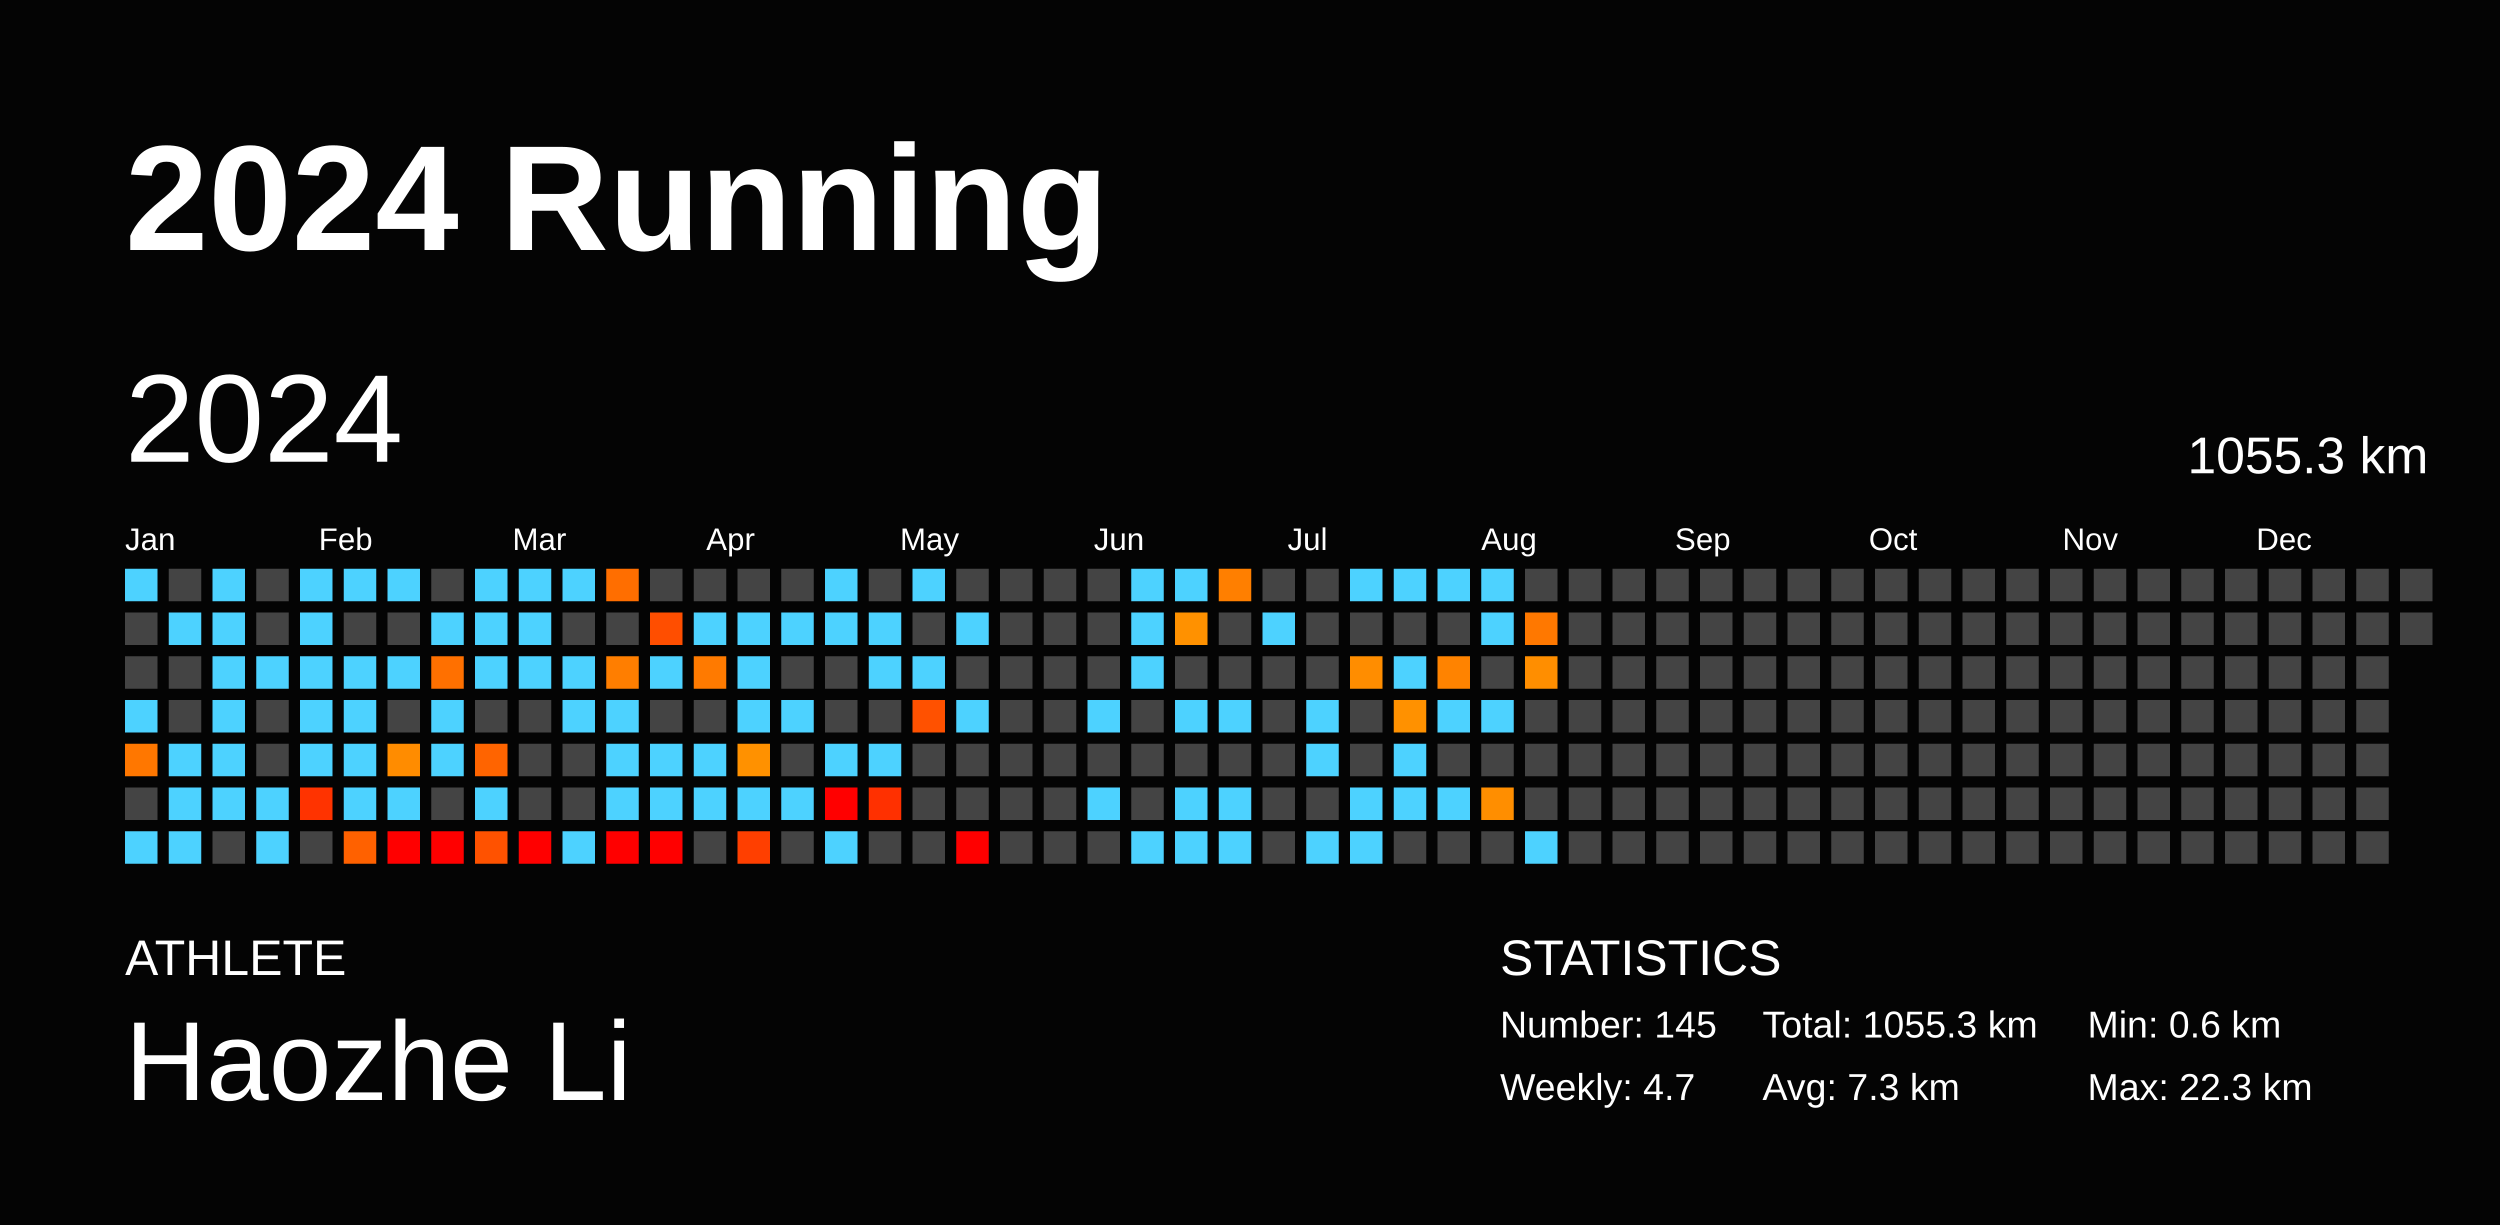
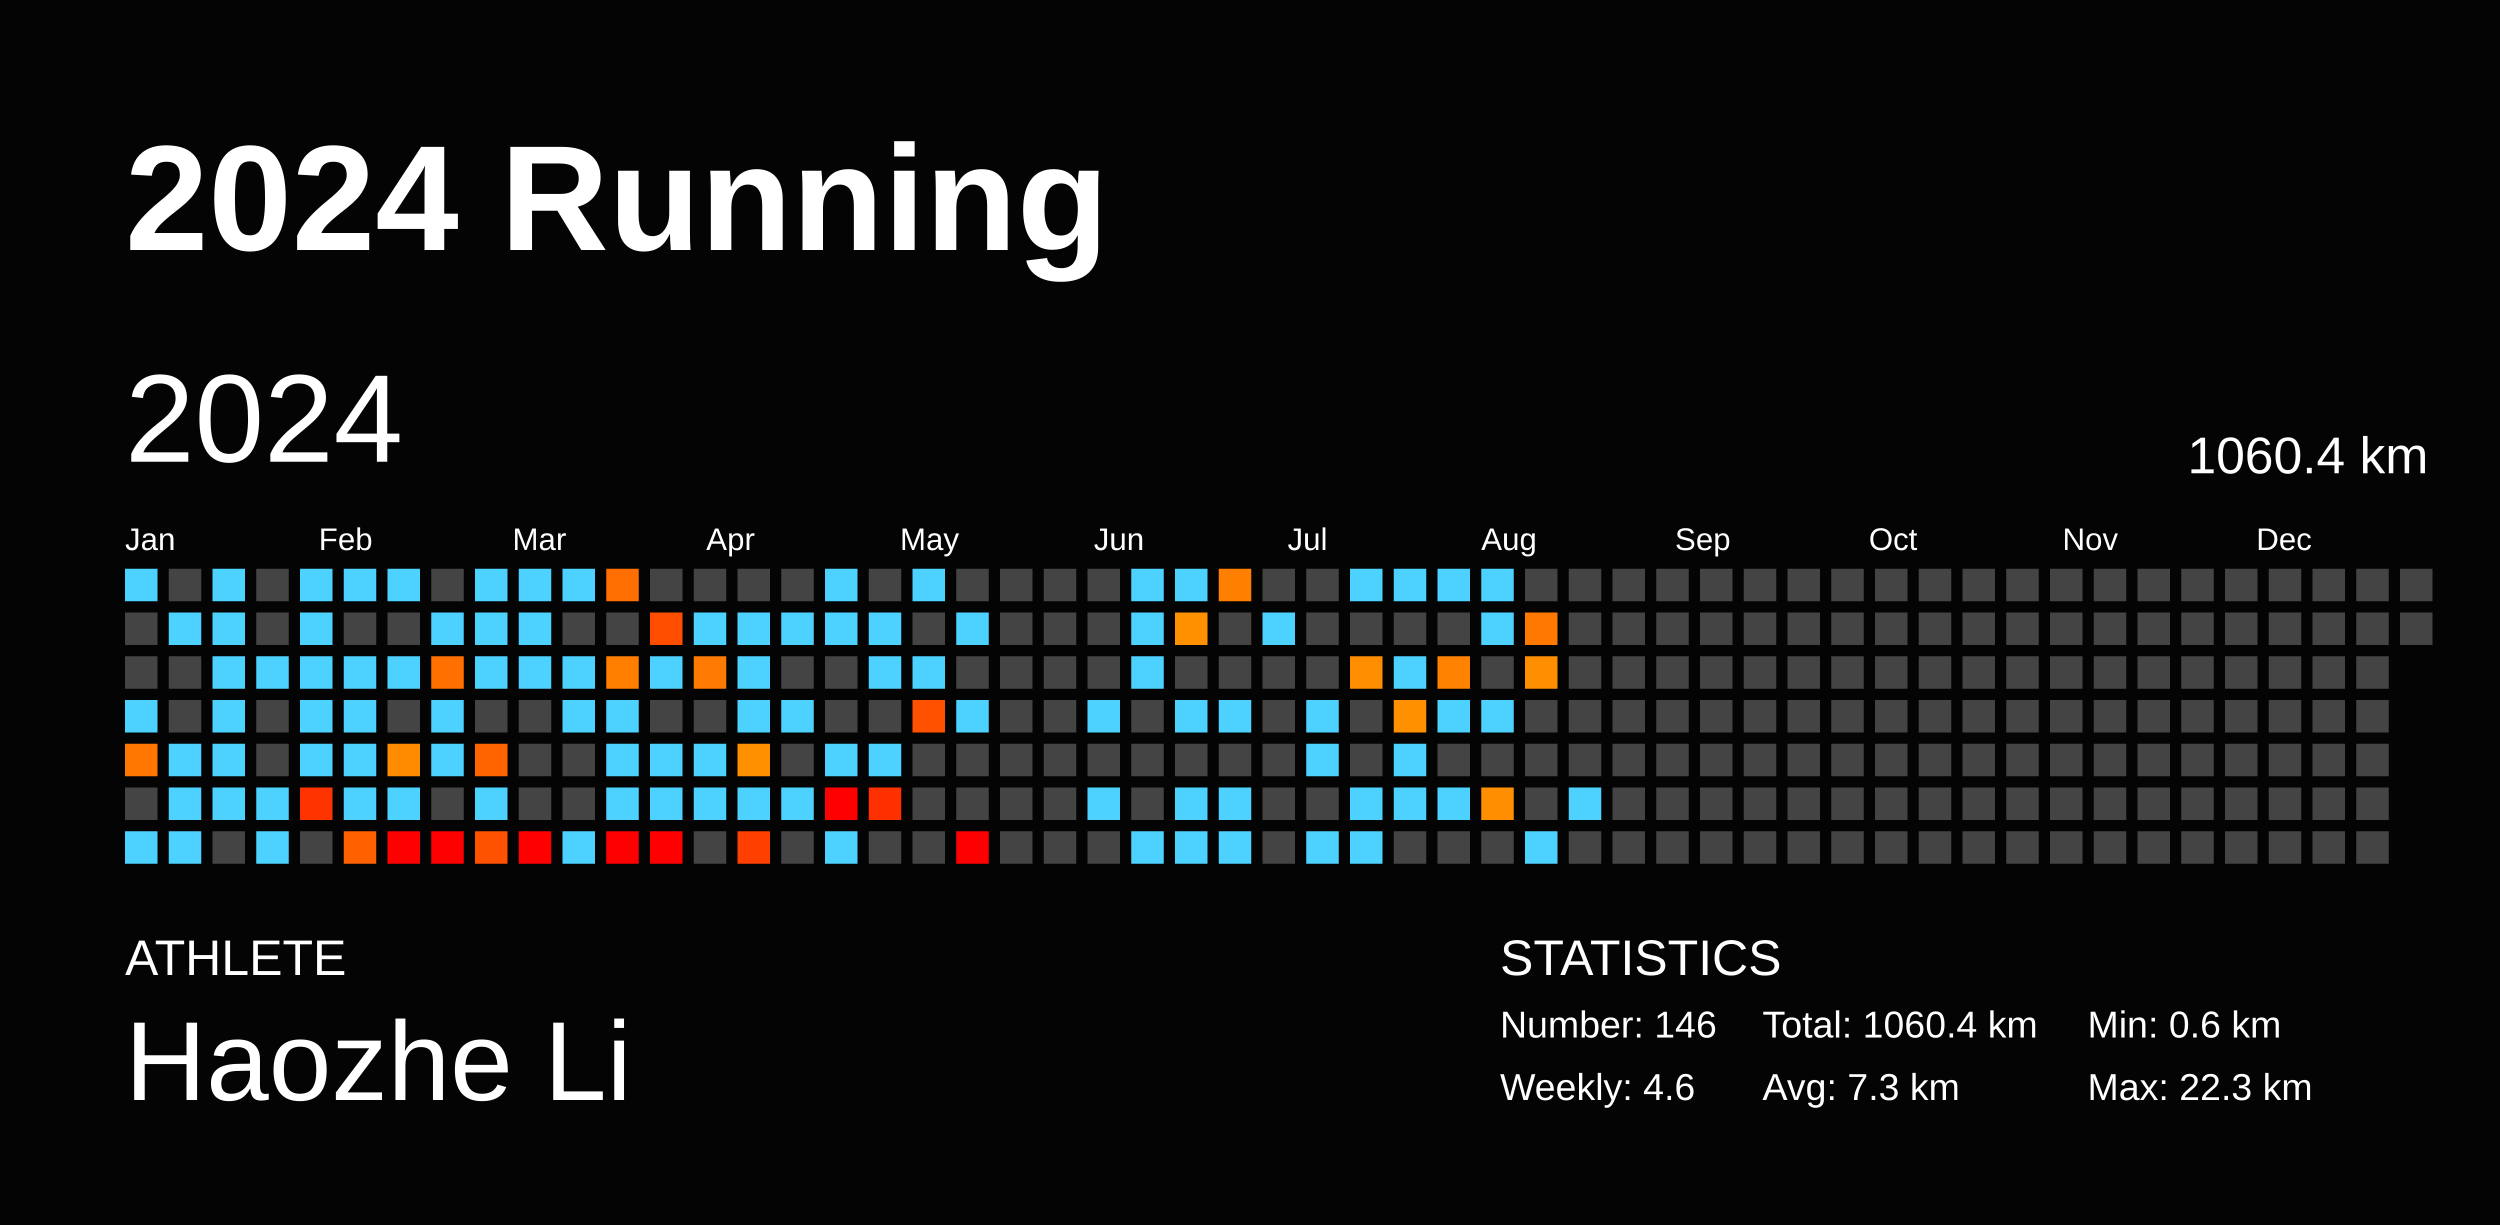
<svg xmlns="http://www.w3.org/2000/svg" baseProfile="full" height="98mm" version="1.1" viewBox="0,0,200,98" width="200mm">
  <defs />
  <rect fill="#040404" height="98" width="200" x="0" y="0" />
  <text fill="#FFFFFF" style="font-size:12px; font-family:Arial; font-weight:bold;" x="10" y="20">2024 Running</text>
  <text fill="#FFFFFF" style="font-size:4px; font-family:Arial" x="10" y="78">ATHLETE</text>
  <text fill="#FFFFFF" style="font-size:9px; font-family:Arial" x="10" y="88">Haozhe Li</text>
  <text fill="#FFFFFF" style="font-size:4px; font-family:Arial" x="120" y="78">STATISTICS</text>
-   <text fill="#FFFFFF" style="font-size:3px; font-family:Arial" x="120" y="83">Number: 145</text>
-   <text fill="#FFFFFF" style="font-size:3px; font-family:Arial" x="120" y="88">Weekly: 4.7</text>
-   <text fill="#FFFFFF" style="font-size:3px; font-family:Arial" x="141" y="83">Total: 1055.3 km</text>
+   <text fill="#FFFFFF" style="font-size:3px; font-family:Arial" x="120" y="83">Number: 146</text>
+   <text fill="#FFFFFF" style="font-size:3px; font-family:Arial" x="120" y="88">Weekly: 4.6</text>
+   <text fill="#FFFFFF" style="font-size:3px; font-family:Arial" x="141" y="83">Total: 1060.4 km</text>
  <text fill="#FFFFFF" style="font-size:3px; font-family:Arial" x="141" y="88">Avg: 7.3 km</text>
  <text fill="#FFFFFF" style="font-size:3px; font-family:Arial" x="167" y="83">Min: 0.6 km</text>
  <text fill="#FFFFFF" style="font-size:3px; font-family:Arial" x="167" y="88">Max: 22.3 km</text>
  <text dominant-baseline="hanging" fill="#FFFFFF" style="font-size:10.0px; font-family:Arial;" x="10" y="30">2024</text>
-   <text dominant-baseline="hanging" fill="#FFFFFF" style="font-size:4.125px; font-family:Arial;" x="175" y="35">1055.3 km</text>
+   <text dominant-baseline="hanging" fill="#FFFFFF" style="font-size:4.125px; font-family:Arial;" x="175" y="35">1060.4 km</text>
  <text fill="#FFFFFF" style="font-size:2.5px; font-family:Arial" x="10.0" y="44">Jan</text>
  <text fill="#FFFFFF" style="font-size:2.5px; font-family:Arial" x="25.5" y="44">Feb</text>
  <text fill="#FFFFFF" style="font-size:2.5px; font-family:Arial" x="41.0" y="44">Mar</text>
  <text fill="#FFFFFF" style="font-size:2.5px; font-family:Arial" x="56.5" y="44">Apr</text>
  <text fill="#FFFFFF" style="font-size:2.5px; font-family:Arial" x="72.0" y="44">May</text>
  <text fill="#FFFFFF" style="font-size:2.5px; font-family:Arial" x="87.5" y="44">Jun</text>
  <text fill="#FFFFFF" style="font-size:2.5px; font-family:Arial" x="103.0" y="44">Jul</text>
  <text fill="#FFFFFF" style="font-size:2.5px; font-family:Arial" x="118.5" y="44">Aug</text>
  <text fill="#FFFFFF" style="font-size:2.5px; font-family:Arial" x="134.0" y="44">Sep</text>
  <text fill="#FFFFFF" style="font-size:2.5px; font-family:Arial" x="149.5" y="44">Oct</text>
  <text fill="#FFFFFF" style="font-size:2.5px; font-family:Arial" x="165.0" y="44">Nov</text>
  <text fill="#FFFFFF" style="font-size:2.5px; font-family:Arial" x="180.5" y="44">Dec</text>
  <rect fill="#4dd2ff" height="2.6" width="2.6" x="10.0" y="45.5" />
  <rect fill="#444444" height="2.6" width="2.6" x="10.0" y="49.0" />
  <rect fill="#444444" height="2.6" width="2.6" x="10.0" y="52.5" />
  <rect fill="#4dd2ff" height="2.6" width="2.6" x="10.0" y="56.0" />
  <rect fill="#ff7700" height="2.6" width="2.6" x="10.0" y="59.5" />
  <rect fill="#444444" height="2.6" width="2.6" x="10.0" y="63.0" />
  <rect fill="#4dd2ff" height="2.6" width="2.6" x="10.0" y="66.5" />
  <rect fill="#444444" height="2.6" width="2.6" x="13.5" y="45.5" />
  <rect fill="#4dd2ff" height="2.6" width="2.6" x="13.5" y="49.0" />
  <rect fill="#444444" height="2.6" width="2.6" x="13.5" y="52.5" />
  <rect fill="#444444" height="2.6" width="2.6" x="13.5" y="56.0" />
  <rect fill="#4dd2ff" height="2.6" width="2.6" x="13.5" y="59.5" />
  <rect fill="#4dd2ff" height="2.6" width="2.6" x="13.5" y="63.0" />
  <rect fill="#4dd2ff" height="2.6" width="2.6" x="13.5" y="66.5" />
  <rect fill="#4dd2ff" height="2.6" width="2.6" x="17.0" y="45.5" />
  <rect fill="#4dd2ff" height="2.6" width="2.6" x="17.0" y="49.0" />
  <rect fill="#4dd2ff" height="2.6" width="2.6" x="17.0" y="52.5" />
  <rect fill="#4dd2ff" height="2.6" width="2.6" x="17.0" y="56.0" />
  <rect fill="#4dd2ff" height="2.6" width="2.6" x="17.0" y="59.5" />
  <rect fill="#4dd2ff" height="2.6" width="2.6" x="17.0" y="63.0" />
  <rect fill="#444444" height="2.6" width="2.6" x="17.0" y="66.5" />
  <rect fill="#444444" height="2.6" width="2.6" x="20.5" y="45.5" />
  <rect fill="#444444" height="2.6" width="2.6" x="20.5" y="49.0" />
  <rect fill="#4dd2ff" height="2.6" width="2.6" x="20.5" y="52.5" />
  <rect fill="#444444" height="2.6" width="2.6" x="20.5" y="56.0" />
  <rect fill="#444444" height="2.6" width="2.6" x="20.5" y="59.5" />
  <rect fill="#4dd2ff" height="2.6" width="2.6" x="20.5" y="63.0" />
  <rect fill="#4dd2ff" height="2.6" width="2.6" x="20.5" y="66.5" />
  <rect fill="#4dd2ff" height="2.6" width="2.6" x="24.0" y="45.5" />
  <rect fill="#4dd2ff" height="2.6" width="2.6" x="24.0" y="49.0" />
  <rect fill="#4dd2ff" height="2.6" width="2.6" x="24.0" y="52.5" />
  <rect fill="#4dd2ff" height="2.6" width="2.6" x="24.0" y="56.0" />
  <rect fill="#4dd2ff" height="2.6" width="2.6" x="24.0" y="59.5" />
  <rect fill="#ff3300" height="2.6" width="2.6" x="24.0" y="63.0" />
  <rect fill="#444444" height="2.6" width="2.6" x="24.0" y="66.5" />
  <rect fill="#4dd2ff" height="2.6" width="2.6" x="27.5" y="45.5" />
  <rect fill="#444444" height="2.6" width="2.6" x="27.5" y="49.0" />
  <rect fill="#4dd2ff" height="2.6" width="2.6" x="27.5" y="52.5" />
  <rect fill="#4dd2ff" height="2.6" width="2.6" x="27.5" y="56.0" />
  <rect fill="#4dd2ff" height="2.6" width="2.6" x="27.5" y="59.5" />
  <rect fill="#4dd2ff" height="2.6" width="2.6" x="27.5" y="63.0" />
  <rect fill="#ff6100" height="2.6" width="2.6" x="27.5" y="66.5" />
  <rect fill="#4dd2ff" height="2.6" width="2.6" x="31.0" y="45.5" />
  <rect fill="#444444" height="2.6" width="2.6" x="31.0" y="49.0" />
  <rect fill="#4dd2ff" height="2.6" width="2.6" x="31.0" y="52.5" />
  <rect fill="#444444" height="2.6" width="2.6" x="31.0" y="56.0" />
  <rect fill="#ff8c00" height="2.6" width="2.6" x="31.0" y="59.5" />
  <rect fill="#4dd2ff" height="2.6" width="2.6" x="31.0" y="63.0" />
  <rect fill="red" height="2.6" width="2.6" x="31.0" y="66.5" />
  <rect fill="#444444" height="2.6" width="2.6" x="34.5" y="45.5" />
  <rect fill="#4dd2ff" height="2.6" width="2.6" x="34.5" y="49.0" />
  <rect fill="#ff7000" height="2.6" width="2.6" x="34.5" y="52.5" />
  <rect fill="#4dd2ff" height="2.6" width="2.6" x="34.5" y="56.0" />
  <rect fill="#4dd2ff" height="2.6" width="2.6" x="34.5" y="59.5" />
  <rect fill="#444444" height="2.6" width="2.6" x="34.5" y="63.0" />
  <rect fill="red" height="2.6" width="2.6" x="34.5" y="66.5" />
  <rect fill="#4dd2ff" height="2.6" width="2.6" x="38.0" y="45.5" />
  <rect fill="#4dd2ff" height="2.6" width="2.6" x="38.0" y="49.0" />
  <rect fill="#4dd2ff" height="2.6" width="2.6" x="38.0" y="52.5" />
  <rect fill="#444444" height="2.6" width="2.6" x="38.0" y="56.0" />
  <rect fill="#ff6400" height="2.6" width="2.6" x="38.0" y="59.5" />
  <rect fill="#4dd2ff" height="2.6" width="2.6" x="38.0" y="63.0" />
  <rect fill="#ff5200" height="2.6" width="2.6" x="38.0" y="66.5" />
  <rect fill="#4dd2ff" height="2.6" width="2.6" x="41.5" y="45.5" />
  <rect fill="#4dd2ff" height="2.6" width="2.6" x="41.5" y="49.0" />
  <rect fill="#4dd2ff" height="2.6" width="2.6" x="41.5" y="52.5" />
  <rect fill="#444444" height="2.6" width="2.6" x="41.5" y="56.0" />
  <rect fill="#444444" height="2.6" width="2.6" x="41.5" y="59.5" />
  <rect fill="#444444" height="2.6" width="2.6" x="41.5" y="63.0" />
  <rect fill="red" height="2.6" width="2.6" x="41.5" y="66.5" />
  <rect fill="#4dd2ff" height="2.6" width="2.6" x="45.0" y="45.5" />
  <rect fill="#444444" height="2.6" width="2.6" x="45.0" y="49.0" />
  <rect fill="#4dd2ff" height="2.6" width="2.6" x="45.0" y="52.5" />
  <rect fill="#4dd2ff" height="2.6" width="2.6" x="45.0" y="56.0" />
  <rect fill="#444444" height="2.6" width="2.6" x="45.0" y="59.5" />
  <rect fill="#444444" height="2.6" width="2.6" x="45.0" y="63.0" />
  <rect fill="#4dd2ff" height="2.6" width="2.6" x="45.0" y="66.5" />
  <rect fill="#ff6e00" height="2.6" width="2.6" x="48.5" y="45.5" />
  <rect fill="#444444" height="2.6" width="2.6" x="48.5" y="49.0" />
  <rect fill="#ff7e00" height="2.6" width="2.6" x="48.5" y="52.5" />
  <rect fill="#4dd2ff" height="2.6" width="2.6" x="48.5" y="56.0" />
  <rect fill="#4dd2ff" height="2.6" width="2.6" x="48.5" y="59.5" />
  <rect fill="#4dd2ff" height="2.6" width="2.6" x="48.5" y="63.0" />
  <rect fill="red" height="2.6" width="2.6" x="48.5" y="66.5" />
  <rect fill="#444444" height="2.6" width="2.6" x="52.0" y="45.5" />
  <rect fill="#ff4e00" height="2.6" width="2.6" x="52.0" y="49.0" />
  <rect fill="#4dd2ff" height="2.6" width="2.6" x="52.0" y="52.5" />
  <rect fill="#444444" height="2.6" width="2.6" x="52.0" y="56.0" />
  <rect fill="#4dd2ff" height="2.6" width="2.6" x="52.0" y="59.5" />
  <rect fill="#4dd2ff" height="2.6" width="2.6" x="52.0" y="63.0" />
  <rect fill="red" height="2.6" width="2.6" x="52.0" y="66.5" />
  <rect fill="#444444" height="2.6" width="2.6" x="55.5" y="45.5" />
  <rect fill="#4dd2ff" height="2.6" width="2.6" x="55.5" y="49.0" />
  <rect fill="#ff7a00" height="2.6" width="2.6" x="55.5" y="52.5" />
  <rect fill="#444444" height="2.6" width="2.6" x="55.5" y="56.0" />
  <rect fill="#4dd2ff" height="2.6" width="2.6" x="55.5" y="59.5" />
  <rect fill="#4dd2ff" height="2.6" width="2.6" x="55.5" y="63.0" />
  <rect fill="#444444" height="2.6" width="2.6" x="55.5" y="66.5" />
  <rect fill="#444444" height="2.6" width="2.6" x="59.0" y="45.5" />
  <rect fill="#4dd2ff" height="2.6" width="2.6" x="59.0" y="49.0" />
  <rect fill="#4dd2ff" height="2.6" width="2.6" x="59.0" y="52.5" />
  <rect fill="#4dd2ff" height="2.6" width="2.6" x="59.0" y="56.0" />
  <rect fill="#ff9100" height="2.6" width="2.6" x="59.0" y="59.5" />
  <rect fill="#4dd2ff" height="2.6" width="2.6" x="59.0" y="63.0" />
  <rect fill="#ff3f00" height="2.6" width="2.6" x="59.0" y="66.5" />
  <rect fill="#444444" height="2.6" width="2.6" x="62.5" y="45.5" />
  <rect fill="#4dd2ff" height="2.6" width="2.6" x="62.5" y="49.0" />
  <rect fill="#444444" height="2.6" width="2.6" x="62.5" y="52.5" />
  <rect fill="#4dd2ff" height="2.6" width="2.6" x="62.5" y="56.0" />
  <rect fill="#444444" height="2.6" width="2.6" x="62.5" y="59.5" />
  <rect fill="#4dd2ff" height="2.6" width="2.6" x="62.5" y="63.0" />
  <rect fill="#444444" height="2.6" width="2.6" x="62.5" y="66.5" />
  <rect fill="#4dd2ff" height="2.6" width="2.6" x="66.0" y="45.5" />
  <rect fill="#4dd2ff" height="2.6" width="2.6" x="66.0" y="49.0" />
  <rect fill="#444444" height="2.6" width="2.6" x="66.0" y="52.5" />
  <rect fill="#444444" height="2.6" width="2.6" x="66.0" y="56.0" />
  <rect fill="#4dd2ff" height="2.6" width="2.6" x="66.0" y="59.5" />
  <rect fill="red" height="2.6" width="2.6" x="66.0" y="63.0" />
  <rect fill="#4dd2ff" height="2.6" width="2.6" x="66.0" y="66.5" />
  <rect fill="#444444" height="2.6" width="2.6" x="69.5" y="45.5" />
  <rect fill="#4dd2ff" height="2.6" width="2.6" x="69.5" y="49.0" />
  <rect fill="#4dd2ff" height="2.6" width="2.6" x="69.5" y="52.5" />
  <rect fill="#444444" height="2.6" width="2.6" x="69.5" y="56.0" />
  <rect fill="#4dd2ff" height="2.6" width="2.6" x="69.5" y="59.5" />
  <rect fill="#ff3000" height="2.6" width="2.6" x="69.5" y="63.0" />
  <rect fill="#444444" height="2.6" width="2.6" x="69.5" y="66.5" />
  <rect fill="#4dd2ff" height="2.6" width="2.6" x="73.0" y="45.5" />
  <rect fill="#444444" height="2.6" width="2.6" x="73.0" y="49.0" />
  <rect fill="#4dd2ff" height="2.6" width="2.6" x="73.0" y="52.5" />
  <rect fill="#ff5100" height="2.6" width="2.6" x="73.0" y="56.0" />
  <rect fill="#444444" height="2.6" width="2.6" x="73.0" y="59.5" />
  <rect fill="#444444" height="2.6" width="2.6" x="73.0" y="63.0" />
  <rect fill="#444444" height="2.6" width="2.6" x="73.0" y="66.5" />
  <rect fill="#444444" height="2.6" width="2.6" x="76.5" y="45.5" />
  <rect fill="#4dd2ff" height="2.6" width="2.6" x="76.5" y="49.0" />
  <rect fill="#444444" height="2.6" width="2.6" x="76.5" y="52.5" />
  <rect fill="#4dd2ff" height="2.6" width="2.6" x="76.5" y="56.0" />
  <rect fill="#444444" height="2.6" width="2.6" x="76.5" y="59.5" />
  <rect fill="#444444" height="2.6" width="2.6" x="76.5" y="63.0" />
  <rect fill="red" height="2.6" width="2.6" x="76.5" y="66.5" />
  <rect fill="#444444" height="2.6" width="2.6" x="80.0" y="45.5" />
  <rect fill="#444444" height="2.6" width="2.6" x="80.0" y="49.0" />
  <rect fill="#444444" height="2.6" width="2.6" x="80.0" y="52.5" />
  <rect fill="#444444" height="2.6" width="2.6" x="80.0" y="56.0" />
  <rect fill="#444444" height="2.6" width="2.6" x="80.0" y="59.5" />
  <rect fill="#444444" height="2.6" width="2.6" x="80.0" y="63.0" />
  <rect fill="#444444" height="2.6" width="2.6" x="80.0" y="66.5" />
  <rect fill="#444444" height="2.6" width="2.6" x="83.5" y="45.5" />
  <rect fill="#444444" height="2.6" width="2.6" x="83.5" y="49.0" />
  <rect fill="#444444" height="2.6" width="2.6" x="83.5" y="52.5" />
  <rect fill="#444444" height="2.6" width="2.6" x="83.5" y="56.0" />
  <rect fill="#444444" height="2.6" width="2.6" x="83.5" y="59.5" />
  <rect fill="#444444" height="2.6" width="2.6" x="83.5" y="63.0" />
  <rect fill="#444444" height="2.6" width="2.6" x="83.5" y="66.5" />
  <rect fill="#444444" height="2.6" width="2.6" x="87.0" y="45.5" />
  <rect fill="#444444" height="2.6" width="2.6" x="87.0" y="49.0" />
  <rect fill="#444444" height="2.6" width="2.6" x="87.0" y="52.5" />
  <rect fill="#4dd2ff" height="2.6" width="2.6" x="87.0" y="56.0" />
  <rect fill="#444444" height="2.6" width="2.6" x="87.0" y="59.5" />
  <rect fill="#4dd2ff" height="2.6" width="2.6" x="87.0" y="63.0" />
  <rect fill="#444444" height="2.6" width="2.6" x="87.0" y="66.5" />
  <rect fill="#4dd2ff" height="2.6" width="2.6" x="90.5" y="45.5" />
  <rect fill="#4dd2ff" height="2.6" width="2.6" x="90.5" y="49.0" />
  <rect fill="#4dd2ff" height="2.6" width="2.6" x="90.5" y="52.5" />
  <rect fill="#444444" height="2.6" width="2.6" x="90.5" y="56.0" />
  <rect fill="#444444" height="2.6" width="2.6" x="90.5" y="59.5" />
  <rect fill="#444444" height="2.6" width="2.6" x="90.5" y="63.0" />
  <rect fill="#4dd2ff" height="2.6" width="2.6" x="90.5" y="66.5" />
  <rect fill="#4dd2ff" height="2.6" width="2.6" x="94.0" y="45.5" />
  <rect fill="#ff9100" height="2.6" width="2.6" x="94.0" y="49.0" />
  <rect fill="#444444" height="2.6" width="2.6" x="94.0" y="52.5" />
  <rect fill="#4dd2ff" height="2.6" width="2.6" x="94.0" y="56.0" />
  <rect fill="#444444" height="2.6" width="2.6" x="94.0" y="59.5" />
  <rect fill="#4dd2ff" height="2.6" width="2.6" x="94.0" y="63.0" />
  <rect fill="#4dd2ff" height="2.6" width="2.6" x="94.0" y="66.5" />
  <rect fill="#ff7f00" height="2.6" width="2.6" x="97.5" y="45.5" />
  <rect fill="#444444" height="2.6" width="2.6" x="97.5" y="49.0" />
  <rect fill="#444444" height="2.6" width="2.6" x="97.5" y="52.5" />
  <rect fill="#4dd2ff" height="2.6" width="2.6" x="97.5" y="56.0" />
  <rect fill="#444444" height="2.6" width="2.6" x="97.5" y="59.5" />
  <rect fill="#4dd2ff" height="2.6" width="2.6" x="97.5" y="63.0" />
  <rect fill="#4dd2ff" height="2.6" width="2.6" x="97.5" y="66.5" />
  <rect fill="#444444" height="2.6" width="2.6" x="101.0" y="45.5" />
  <rect fill="#4dd2ff" height="2.6" width="2.6" x="101.0" y="49.0" />
  <rect fill="#444444" height="2.6" width="2.6" x="101.0" y="52.5" />
  <rect fill="#444444" height="2.6" width="2.6" x="101.0" y="56.0" />
  <rect fill="#444444" height="2.6" width="2.6" x="101.0" y="59.5" />
  <rect fill="#444444" height="2.6" width="2.6" x="101.0" y="63.0" />
  <rect fill="#444444" height="2.6" width="2.6" x="101.0" y="66.5" />
  <rect fill="#444444" height="2.6" width="2.6" x="104.5" y="45.5" />
  <rect fill="#444444" height="2.6" width="2.6" x="104.5" y="49.0" />
  <rect fill="#444444" height="2.6" width="2.6" x="104.5" y="52.5" />
  <rect fill="#4dd2ff" height="2.6" width="2.6" x="104.5" y="56.0" />
  <rect fill="#4dd2ff" height="2.6" width="2.6" x="104.5" y="59.5" />
  <rect fill="#444444" height="2.6" width="2.6" x="104.5" y="63.0" />
  <rect fill="#4dd2ff" height="2.6" width="2.6" x="104.5" y="66.5" />
  <rect fill="#4dd2ff" height="2.6" width="2.6" x="108.0" y="45.5" />
  <rect fill="#444444" height="2.6" width="2.6" x="108.0" y="49.0" />
  <rect fill="#ff8d00" height="2.6" width="2.6" x="108.0" y="52.5" />
  <rect fill="#444444" height="2.6" width="2.6" x="108.0" y="56.0" />
  <rect fill="#444444" height="2.6" width="2.6" x="108.0" y="59.5" />
  <rect fill="#4dd2ff" height="2.6" width="2.6" x="108.0" y="63.0" />
  <rect fill="#4dd2ff" height="2.6" width="2.6" x="108.0" y="66.5" />
  <rect fill="#4dd2ff" height="2.6" width="2.6" x="111.5" y="45.5" />
  <rect fill="#444444" height="2.6" width="2.6" x="111.5" y="49.0" />
  <rect fill="#4dd2ff" height="2.6" width="2.6" x="111.5" y="52.5" />
  <rect fill="#ff9100" height="2.6" width="2.6" x="111.5" y="56.0" />
  <rect fill="#4dd2ff" height="2.6" width="2.6" x="111.5" y="59.5" />
  <rect fill="#4dd2ff" height="2.6" width="2.6" x="111.5" y="63.0" />
  <rect fill="#444444" height="2.6" width="2.6" x="111.5" y="66.5" />
  <rect fill="#4dd2ff" height="2.6" width="2.6" x="115.0" y="45.5" />
  <rect fill="#444444" height="2.6" width="2.6" x="115.0" y="49.0" />
  <rect fill="#ff8300" height="2.6" width="2.6" x="115.0" y="52.5" />
  <rect fill="#4dd2ff" height="2.6" width="2.6" x="115.0" y="56.0" />
  <rect fill="#444444" height="2.6" width="2.6" x="115.0" y="59.5" />
  <rect fill="#4dd2ff" height="2.6" width="2.6" x="115.0" y="63.0" />
  <rect fill="#444444" height="2.6" width="2.6" x="115.0" y="66.5" />
  <rect fill="#4dd2ff" height="2.6" width="2.6" x="118.5" y="45.5" />
  <rect fill="#4dd2ff" height="2.6" width="2.6" x="118.5" y="49.0" />
  <rect fill="#444444" height="2.6" width="2.6" x="118.5" y="52.5" />
  <rect fill="#4dd2ff" height="2.6" width="2.6" x="118.5" y="56.0" />
  <rect fill="#444444" height="2.6" width="2.6" x="118.5" y="59.5" />
  <rect fill="#ff8e00" height="2.6" width="2.6" x="118.5" y="63.0" />
  <rect fill="#444444" height="2.6" width="2.6" x="118.5" y="66.5" />
  <rect fill="#444444" height="2.6" width="2.6" x="122.0" y="45.5" />
  <rect fill="#ff7800" height="2.6" width="2.6" x="122.0" y="49.0" />
  <rect fill="#ff8e00" height="2.6" width="2.6" x="122.0" y="52.5" />
  <rect fill="#444444" height="2.6" width="2.6" x="122.0" y="56.0" />
  <rect fill="#444444" height="2.6" width="2.6" x="122.0" y="59.5" />
  <rect fill="#444444" height="2.6" width="2.6" x="122.0" y="63.0" />
  <rect fill="#4dd2ff" height="2.6" width="2.6" x="122.0" y="66.5" />
  <rect fill="#444444" height="2.6" width="2.6" x="125.5" y="45.5" />
  <rect fill="#444444" height="2.6" width="2.6" x="125.5" y="49.0" />
  <rect fill="#444444" height="2.6" width="2.6" x="125.5" y="52.5" />
  <rect fill="#444444" height="2.6" width="2.6" x="125.5" y="56.0" />
  <rect fill="#444444" height="2.6" width="2.6" x="125.5" y="59.5" />
-   <rect fill="#444444" height="2.6" width="2.6" x="125.5" y="63.0" />
+   <rect fill="#4dd2ff" height="2.6" width="2.6" x="125.5" y="63.0" />
  <rect fill="#444444" height="2.6" width="2.6" x="125.5" y="66.5" />
  <rect fill="#444444" height="2.6" width="2.6" x="129.0" y="45.5" />
  <rect fill="#444444" height="2.6" width="2.6" x="129.0" y="49.0" />
  <rect fill="#444444" height="2.6" width="2.6" x="129.0" y="52.5" />
  <rect fill="#444444" height="2.6" width="2.6" x="129.0" y="56.0" />
  <rect fill="#444444" height="2.6" width="2.6" x="129.0" y="59.5" />
  <rect fill="#444444" height="2.6" width="2.6" x="129.0" y="63.0" />
  <rect fill="#444444" height="2.6" width="2.6" x="129.0" y="66.5" />
  <rect fill="#444444" height="2.6" width="2.6" x="132.5" y="45.5" />
  <rect fill="#444444" height="2.6" width="2.6" x="132.5" y="49.0" />
  <rect fill="#444444" height="2.6" width="2.6" x="132.5" y="52.5" />
  <rect fill="#444444" height="2.6" width="2.6" x="132.5" y="56.0" />
  <rect fill="#444444" height="2.6" width="2.6" x="132.5" y="59.5" />
  <rect fill="#444444" height="2.6" width="2.6" x="132.5" y="63.0" />
  <rect fill="#444444" height="2.6" width="2.6" x="132.5" y="66.5" />
  <rect fill="#444444" height="2.6" width="2.6" x="136.0" y="45.5" />
  <rect fill="#444444" height="2.6" width="2.6" x="136.0" y="49.0" />
  <rect fill="#444444" height="2.6" width="2.6" x="136.0" y="52.5" />
  <rect fill="#444444" height="2.6" width="2.6" x="136.0" y="56.0" />
  <rect fill="#444444" height="2.6" width="2.6" x="136.0" y="59.5" />
  <rect fill="#444444" height="2.6" width="2.6" x="136.0" y="63.0" />
  <rect fill="#444444" height="2.6" width="2.6" x="136.0" y="66.5" />
  <rect fill="#444444" height="2.6" width="2.6" x="139.5" y="45.5" />
  <rect fill="#444444" height="2.6" width="2.6" x="139.5" y="49.0" />
  <rect fill="#444444" height="2.6" width="2.6" x="139.5" y="52.5" />
  <rect fill="#444444" height="2.6" width="2.6" x="139.5" y="56.0" />
  <rect fill="#444444" height="2.6" width="2.6" x="139.5" y="59.5" />
  <rect fill="#444444" height="2.6" width="2.6" x="139.5" y="63.0" />
  <rect fill="#444444" height="2.6" width="2.6" x="139.5" y="66.5" />
  <rect fill="#444444" height="2.6" width="2.6" x="143.0" y="45.5" />
  <rect fill="#444444" height="2.6" width="2.6" x="143.0" y="49.0" />
  <rect fill="#444444" height="2.6" width="2.6" x="143.0" y="52.5" />
  <rect fill="#444444" height="2.6" width="2.6" x="143.0" y="56.0" />
  <rect fill="#444444" height="2.6" width="2.6" x="143.0" y="59.5" />
  <rect fill="#444444" height="2.6" width="2.6" x="143.0" y="63.0" />
  <rect fill="#444444" height="2.6" width="2.6" x="143.0" y="66.5" />
  <rect fill="#444444" height="2.6" width="2.6" x="146.5" y="45.5" />
  <rect fill="#444444" height="2.6" width="2.6" x="146.5" y="49.0" />
  <rect fill="#444444" height="2.6" width="2.6" x="146.5" y="52.5" />
  <rect fill="#444444" height="2.6" width="2.6" x="146.5" y="56.0" />
  <rect fill="#444444" height="2.6" width="2.6" x="146.5" y="59.5" />
  <rect fill="#444444" height="2.6" width="2.6" x="146.5" y="63.0" />
  <rect fill="#444444" height="2.6" width="2.6" x="146.5" y="66.5" />
  <rect fill="#444444" height="2.6" width="2.6" x="150.0" y="45.5" />
  <rect fill="#444444" height="2.6" width="2.6" x="150.0" y="49.0" />
  <rect fill="#444444" height="2.6" width="2.6" x="150.0" y="52.5" />
  <rect fill="#444444" height="2.6" width="2.6" x="150.0" y="56.0" />
  <rect fill="#444444" height="2.6" width="2.6" x="150.0" y="59.5" />
  <rect fill="#444444" height="2.6" width="2.6" x="150.0" y="63.0" />
  <rect fill="#444444" height="2.6" width="2.6" x="150.0" y="66.5" />
  <rect fill="#444444" height="2.6" width="2.6" x="153.5" y="45.5" />
  <rect fill="#444444" height="2.6" width="2.6" x="153.5" y="49.0" />
  <rect fill="#444444" height="2.6" width="2.6" x="153.5" y="52.5" />
  <rect fill="#444444" height="2.6" width="2.6" x="153.5" y="56.0" />
  <rect fill="#444444" height="2.6" width="2.6" x="153.5" y="59.5" />
  <rect fill="#444444" height="2.6" width="2.6" x="153.5" y="63.0" />
  <rect fill="#444444" height="2.6" width="2.6" x="153.5" y="66.5" />
  <rect fill="#444444" height="2.6" width="2.6" x="157.0" y="45.5" />
  <rect fill="#444444" height="2.6" width="2.6" x="157.0" y="49.0" />
  <rect fill="#444444" height="2.6" width="2.6" x="157.0" y="52.5" />
  <rect fill="#444444" height="2.6" width="2.6" x="157.0" y="56.0" />
  <rect fill="#444444" height="2.6" width="2.6" x="157.0" y="59.5" />
  <rect fill="#444444" height="2.6" width="2.6" x="157.0" y="63.0" />
  <rect fill="#444444" height="2.6" width="2.6" x="157.0" y="66.5" />
  <rect fill="#444444" height="2.6" width="2.6" x="160.5" y="45.5" />
  <rect fill="#444444" height="2.6" width="2.6" x="160.5" y="49.0" />
  <rect fill="#444444" height="2.6" width="2.6" x="160.5" y="52.5" />
  <rect fill="#444444" height="2.6" width="2.6" x="160.5" y="56.0" />
  <rect fill="#444444" height="2.6" width="2.6" x="160.5" y="59.5" />
  <rect fill="#444444" height="2.6" width="2.6" x="160.5" y="63.0" />
  <rect fill="#444444" height="2.6" width="2.6" x="160.5" y="66.5" />
  <rect fill="#444444" height="2.6" width="2.6" x="164.0" y="45.5" />
  <rect fill="#444444" height="2.6" width="2.6" x="164.0" y="49.0" />
  <rect fill="#444444" height="2.6" width="2.6" x="164.0" y="52.5" />
  <rect fill="#444444" height="2.6" width="2.6" x="164.0" y="56.0" />
  <rect fill="#444444" height="2.6" width="2.6" x="164.0" y="59.5" />
  <rect fill="#444444" height="2.6" width="2.6" x="164.0" y="63.0" />
  <rect fill="#444444" height="2.6" width="2.6" x="164.0" y="66.5" />
  <rect fill="#444444" height="2.6" width="2.6" x="167.5" y="45.5" />
  <rect fill="#444444" height="2.6" width="2.6" x="167.5" y="49.0" />
  <rect fill="#444444" height="2.6" width="2.6" x="167.5" y="52.5" />
  <rect fill="#444444" height="2.6" width="2.6" x="167.5" y="56.0" />
  <rect fill="#444444" height="2.6" width="2.6" x="167.5" y="59.5" />
  <rect fill="#444444" height="2.6" width="2.6" x="167.5" y="63.0" />
  <rect fill="#444444" height="2.6" width="2.6" x="167.5" y="66.5" />
  <rect fill="#444444" height="2.6" width="2.6" x="171.0" y="45.5" />
  <rect fill="#444444" height="2.6" width="2.6" x="171.0" y="49.0" />
  <rect fill="#444444" height="2.6" width="2.6" x="171.0" y="52.5" />
  <rect fill="#444444" height="2.6" width="2.6" x="171.0" y="56.0" />
  <rect fill="#444444" height="2.6" width="2.6" x="171.0" y="59.5" />
  <rect fill="#444444" height="2.6" width="2.6" x="171.0" y="63.0" />
  <rect fill="#444444" height="2.6" width="2.6" x="171.0" y="66.5" />
  <rect fill="#444444" height="2.6" width="2.6" x="174.5" y="45.5" />
  <rect fill="#444444" height="2.6" width="2.6" x="174.5" y="49.0" />
  <rect fill="#444444" height="2.6" width="2.6" x="174.5" y="52.5" />
  <rect fill="#444444" height="2.6" width="2.6" x="174.5" y="56.0" />
  <rect fill="#444444" height="2.6" width="2.6" x="174.5" y="59.5" />
  <rect fill="#444444" height="2.6" width="2.6" x="174.5" y="63.0" />
  <rect fill="#444444" height="2.6" width="2.6" x="174.5" y="66.5" />
  <rect fill="#444444" height="2.6" width="2.6" x="178.0" y="45.5" />
  <rect fill="#444444" height="2.6" width="2.6" x="178.0" y="49.0" />
  <rect fill="#444444" height="2.6" width="2.6" x="178.0" y="52.5" />
  <rect fill="#444444" height="2.6" width="2.6" x="178.0" y="56.0" />
  <rect fill="#444444" height="2.6" width="2.6" x="178.0" y="59.5" />
  <rect fill="#444444" height="2.6" width="2.6" x="178.0" y="63.0" />
  <rect fill="#444444" height="2.6" width="2.6" x="178.0" y="66.5" />
  <rect fill="#444444" height="2.6" width="2.6" x="181.5" y="45.5" />
  <rect fill="#444444" height="2.6" width="2.6" x="181.5" y="49.0" />
  <rect fill="#444444" height="2.6" width="2.6" x="181.5" y="52.5" />
  <rect fill="#444444" height="2.6" width="2.6" x="181.5" y="56.0" />
  <rect fill="#444444" height="2.6" width="2.6" x="181.5" y="59.5" />
  <rect fill="#444444" height="2.6" width="2.6" x="181.5" y="63.0" />
  <rect fill="#444444" height="2.6" width="2.6" x="181.5" y="66.5" />
  <rect fill="#444444" height="2.6" width="2.6" x="185.0" y="45.5" />
  <rect fill="#444444" height="2.6" width="2.6" x="185.0" y="49.0" />
  <rect fill="#444444" height="2.6" width="2.6" x="185.0" y="52.5" />
  <rect fill="#444444" height="2.6" width="2.6" x="185.0" y="56.0" />
  <rect fill="#444444" height="2.6" width="2.6" x="185.0" y="59.5" />
  <rect fill="#444444" height="2.6" width="2.6" x="185.0" y="63.0" />
  <rect fill="#444444" height="2.6" width="2.6" x="185.0" y="66.5" />
  <rect fill="#444444" height="2.6" width="2.6" x="188.5" y="45.5" />
  <rect fill="#444444" height="2.6" width="2.6" x="188.5" y="49.0" />
  <rect fill="#444444" height="2.6" width="2.6" x="188.5" y="52.5" />
  <rect fill="#444444" height="2.6" width="2.6" x="188.5" y="56.0" />
  <rect fill="#444444" height="2.6" width="2.6" x="188.5" y="59.5" />
  <rect fill="#444444" height="2.6" width="2.6" x="188.5" y="63.0" />
  <rect fill="#444444" height="2.6" width="2.6" x="188.5" y="66.5" />
  <rect fill="#444444" height="2.6" width="2.6" x="192.0" y="45.5" />
  <rect fill="#444444" height="2.6" width="2.6" x="192.0" y="49.0" />
</svg>
